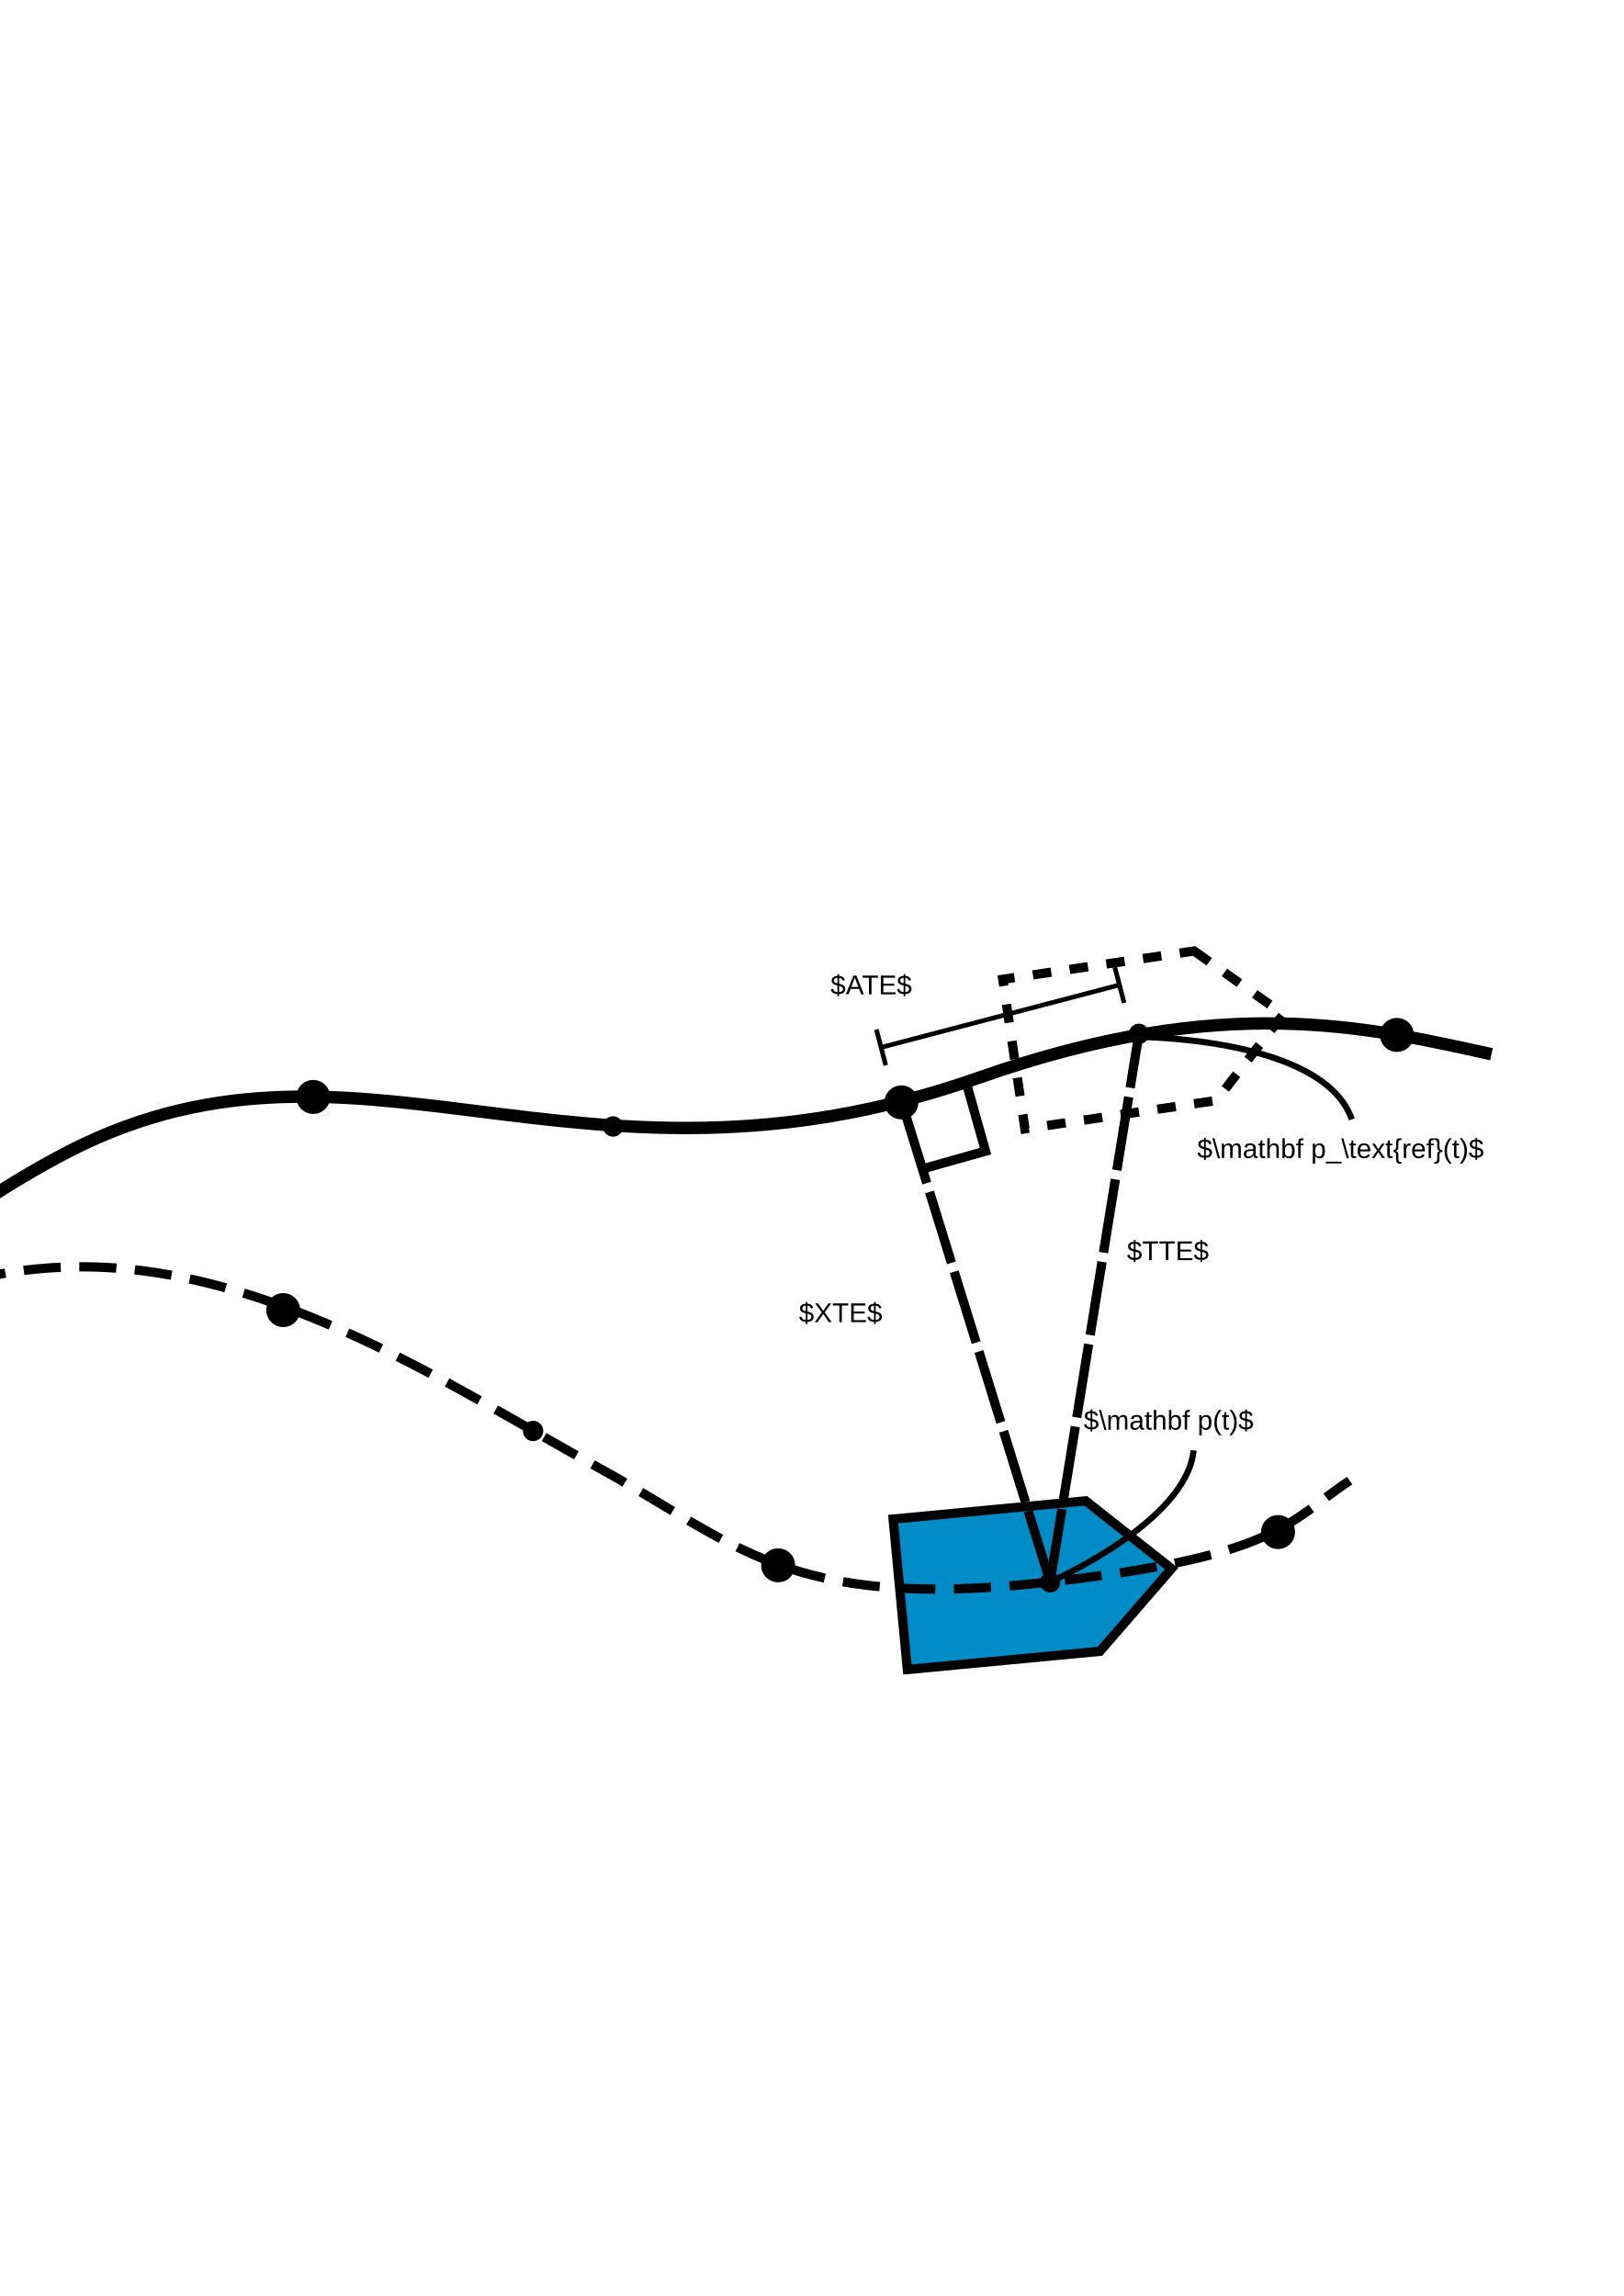
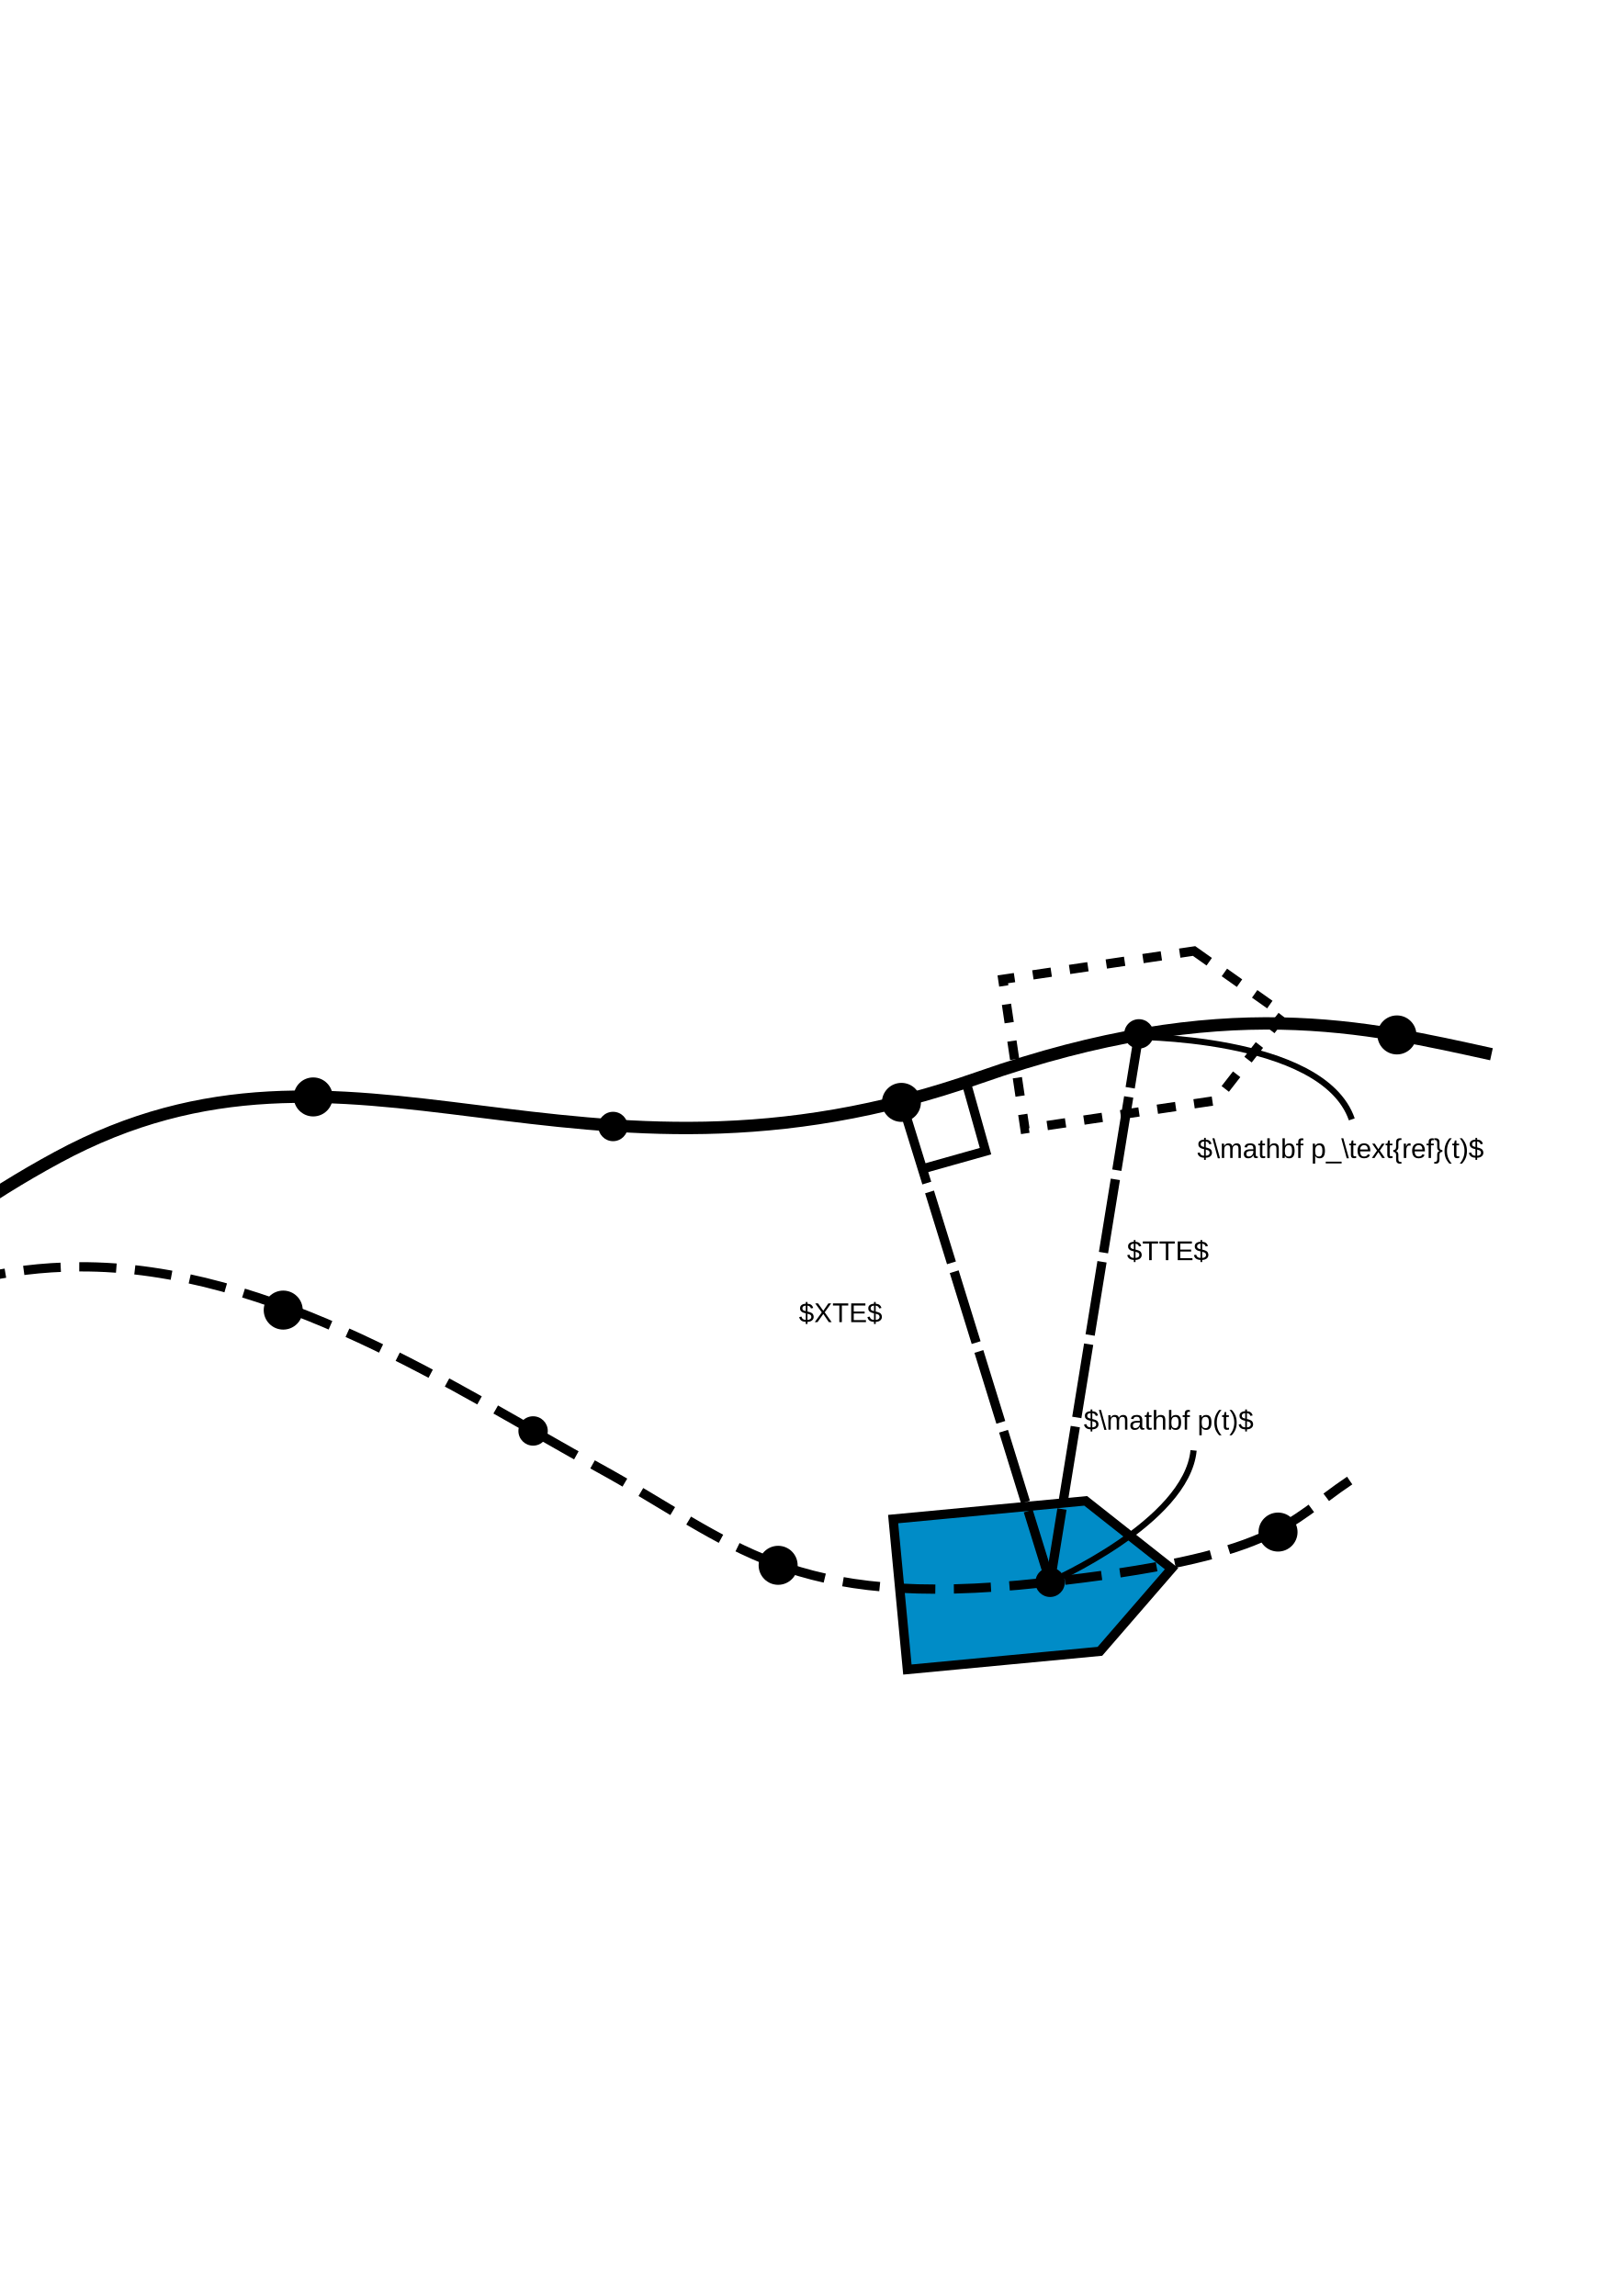
<svg xmlns="http://www.w3.org/2000/svg" xmlns:xlink="http://www.w3.org/1999/xlink" width="210mm" height="297mm" viewBox="0 0 210 297" version="1.1" id="svg1">
  <defs id="defs1">
    <marker style="overflow:visible" id="Stop" refX="0" refY="0" orient="auto" markerWidth="1" markerHeight="1" viewBox="0 0 1 1" preserveAspectRatio="xMidYMid">
      <path style="fill:none;stroke:context-stroke;stroke-width:1" d="M 0,4 V -4" id="path23" />
    </marker>
  </defs>
  <g id="layer1">
    <g id="g3" transform="matrix(-0.5075267,0.5888601,-0.5888601,-0.5075267,163.0264,177.6045)" style="stroke-width:1.029;stroke-dasharray:none">
      <path id="path6" style="fill:#008cc7;fill-opacity:1;stroke:#000000;stroke-width:1.544;stroke-dasharray:none" d="M 35.105,8.143 34.322,-10.041 52.523,-9.997 75.731,12.287 58.313,30.427 Z" />
      <path id="path3" style="fill:none;fill-opacity:1;stroke:#000000;stroke-width:1.544;stroke-dasharray:3.087,3.087;stroke-dashoffset:0" d="m -45.974,54.212 -1.739,-18.118 18.178,-0.914 24.348,21.032 -16.439,19.031 z" />
      <path style="fill:none;stroke:#000000;stroke-width:2.058;stroke-dasharray:none" d="m 190.714,178.885 c 0,0 -35.132,15.961 -87.255,-3.863 C 51.337,155.198 55.413,103.204 -6.709,67.524 -44.075,46.063 -55.251,24.034 -65.264,5.523" id="path1" />
      <path style="fill:none;stroke:#000000;stroke-width:1.544;stroke-dasharray:12.349,1.544;stroke-dashoffset:0" d="M 49.178,3.814 4.437,75.257" id="path2" />
      <path style="fill:none;stroke:#000000;stroke-width:1.544;stroke-dasharray:6.174,3.087;stroke-dashoffset:0" d="m 190.714,178.885 c 0,0 -43.151,18.877 -75.735,-18.417 C 93.677,136.086 89.354,98.996 83.854,73.216 78.41,47.699 81.356,33.885 50.248,4.81 21.286,-22.258 16.07,-19.533 3.876,-22.921" id="path4" />
      <path style="fill:none;stroke:#000000;stroke-width:1.286;stroke-dasharray:5.145, 2.573;stroke-dashoffset:0" d="m 82.081,82.522 v 0" id="path5" />
      <path id="rect5" style="fill:none;stroke:#000000;stroke-width:1.544;stroke-dasharray:none" transform="rotate(-146.4658)" d="m -34.047,-59.34 0,11.418 h -11.309" />
-       <circle style="fill:#000000;stroke:none;stroke-width:2.052;stroke-dasharray:none;stroke-dashoffset:0" id="circle22" cx="-260.011" cy="27.676" r="2.826" transform="rotate(-130.7574)" />
-       <circle style="fill:#000000;stroke:none;stroke-width:1.286;stroke-dasharray:none;stroke-dashoffset:0" id="circle8" cx="-215.365" cy="-14.99" r="1.697" transform="rotate(-130.7574)" />
+       <circle style="fill:#000000;stroke:none;stroke-width:2.052;stroke-dasharray:none;stroke-dashoffset:0" id="circle22" cx="-260.011" cy="27.676" r="3.028" transform="rotate(-130.7574)" />
+       <circle style="fill:#000000;stroke:none;stroke-width:1.286;stroke-dasharray:none;stroke-dashoffset:0" id="circle8" cx="-215.365" cy="-14.99" r="2.037" transform="rotate(-130.7574)" />
      <path style="fill:none;stroke:#000000;stroke-width:1.544;stroke-dasharray:12.349,1.544;stroke-dashoffset:0" d="M 49.234,3.78 -29.536,52.163" id="path27" />
      <text xml:space="preserve" style="font-style:normal;font-variant:normal;font-weight:normal;font-stretch:normal;font-size:4.538px;font-family:Arial;-inkscape-font-specification:'Arial, Normal';font-variant-ligatures:normal;font-variant-caps:normal;font-variant-numeric:normal;font-variant-east-asian:normal;text-align:end;text-anchor:end;display:inline;fill:#000000;stroke-width:1.286" x="-54.093" y="-8.462" id="text7" transform="rotate(-130.7574)">
        <tspan id="tspan7" style="font-style:normal;font-variant:normal;font-weight:normal;font-stretch:normal;font-size:4.538px;font-family:Arial;-inkscape-font-specification:'Arial, Normal';font-variant-ligatures:normal;font-variant-caps:normal;font-variant-numeric:normal;font-variant-east-asian:normal;text-align:end;text-anchor:end;stroke-width:1.286" x="-54.093" y="-8.462">$XTE$</tspan>
      </text>
      <text xml:space="preserve" style="font-style:normal;font-variant:normal;font-weight:normal;font-stretch:normal;font-size:4.538px;font-family:Arial;-inkscape-font-specification:'Arial, Normal';font-variant-ligatures:normal;font-variant-caps:normal;font-variant-numeric:normal;font-variant-east-asian:normal;text-align:center;text-anchor:middle;display:inline;fill:#000000;stroke-width:1.286" x="-10.872" y="9.419" id="text8" transform="rotate(-130.7574)">
        <tspan id="tspan8" style="font-style:normal;font-variant:normal;font-weight:normal;font-stretch:normal;font-size:4.538px;font-family:Arial;-inkscape-font-specification:'Arial, Normal';font-variant-ligatures:normal;font-variant-caps:normal;font-variant-numeric:normal;font-variant-east-asian:normal;text-align:center;text-anchor:middle;stroke-width:1.286" x="-10.872" y="9.419">$\mathbf p(t)$</tspan>
      </text>
      <text xml:space="preserve" style="font-style:normal;font-variant:normal;font-weight:normal;font-stretch:normal;font-size:4.538px;font-family:Arial;-inkscape-font-specification:'Arial, Normal';font-variant-ligatures:normal;font-variant-caps:normal;font-variant-numeric:normal;font-variant-east-asian:normal;text-align:center;text-anchor:middle;display:inline;fill:#000000;stroke-width:1.286" x="17.72" y="-35.773" id="text28" transform="rotate(-130.7574)">
        <tspan id="tspan28" style="font-style:normal;font-variant:normal;font-weight:normal;font-stretch:normal;font-size:4.538px;font-family:Arial;-inkscape-font-specification:'Arial, Normal';font-variant-ligatures:normal;font-variant-caps:normal;font-variant-numeric:normal;font-variant-east-asian:normal;text-align:center;text-anchor:middle;stroke-width:1.286" x="17.72" y="-35.773">$\mathbf p_\text{ref}(t)$</tspan>
      </text>
      <text xml:space="preserve" style="font-style:normal;font-variant:normal;font-weight:normal;font-stretch:normal;font-size:4.538px;font-family:Arial;-inkscape-font-specification:'Arial, Normal';font-variant-ligatures:normal;font-variant-caps:normal;font-variant-numeric:normal;font-variant-east-asian:normal;text-align:start;text-anchor:start;display:inline;fill:#000000;stroke-width:1.286" x="-22.22" y="-18.771" id="text29" transform="rotate(-130.7574)">
        <tspan id="tspan29" style="font-style:normal;font-variant:normal;font-weight:normal;font-stretch:normal;font-size:4.538px;font-family:Arial;-inkscape-font-specification:'Arial, Normal';font-variant-ligatures:normal;font-variant-caps:normal;font-variant-numeric:normal;font-variant-east-asian:normal;text-align:start;text-anchor:start;stroke-width:1.286" x="-22.22" y="-18.771">$TTE$</tspan>
      </text>
-       <text xml:space="preserve" style="font-style:normal;font-variant:normal;font-weight:normal;font-stretch:normal;font-size:4.538px;font-family:Arial;-inkscape-font-specification:'Arial, Normal';font-variant-ligatures:normal;font-variant-caps:normal;font-variant-numeric:normal;font-variant-east-asian:normal;text-align:end;text-anchor:end;display:inline;fill:#000000;stroke-width:1.286" x="-49.166" y="-63.01" id="text27" transform="rotate(-130.7574)">
-         <tspan id="tspan27" style="font-style:normal;font-variant:normal;font-weight:normal;font-stretch:normal;font-size:4.538px;font-family:Arial;-inkscape-font-specification:'Arial, Normal';font-variant-ligatures:normal;font-variant-caps:normal;font-variant-numeric:normal;font-variant-east-asian:normal;text-align:end;text-anchor:end;stroke-width:1.286" x="-49.166" y="-63.01">$ATE$</tspan>
-       </text>
-       <use x="0" y="0" xlink:href="#circle22" id="use2" transform="translate(-92.4947,-48.89322)" />
-       <use x="0" y="0" xlink:href="#circle22" id="use3" transform="translate(-114.0819,-138.9871)" />
-       <use x="0" y="0" xlink:href="#circle22" id="use4" transform="translate(-172.5684,-198.3737)" />
-       <use x="0" y="0" xlink:href="#circle22" id="use5" transform="translate(-248.1422,-159.3505)" />
-       <use x="0" y="0" xlink:href="#circle22" id="use6" transform="translate(-185.8198,-104.2327)" />
-       <use x="0" y="0" xlink:href="#circle22" id="use1" transform="translate(-122.6174,-29.51361)" />
-       <use x="0" y="0" xlink:href="#circle8" id="use8" transform="translate(-6.298245,8.146354)" />
-       <use x="0" y="0" xlink:href="#circle8" id="use9" transform="translate(-89.99494,-64.54882)" />
-       <use x="0" y="0" xlink:href="#circle8" id="use10" transform="translate(-158.7848,-120.7588)" />
-       <use x="0" y="0" xlink:href="#circle8" id="use11" transform="translate(-80.01459,-169.1411)" />
-       <use x="0" y="0" xlink:href="#circle8" id="use7" transform="translate(-42.9341,-87.54822)" />
+       <use x="0" y="0" xlink:href="#circle22" id="use2" transform="matrix(1.07163,0,0,1.07163,-106.1556,-61.70675)" style="stroke-width:0.96" />
+       <use x="0" y="0" xlink:href="#circle22" id="use3" transform="matrix(1.07163,0,0,1.07163,-127.7427,-151.8006)" style="stroke-width:0.96" />
+       <use x="0" y="0" xlink:href="#circle22" id="use4" transform="matrix(1.07163,0,0,1.07163,-186.2293,-211.1872)" style="stroke-width:0.96" />
+       <use x="0" y="0" xlink:href="#circle22" id="use5" transform="matrix(1.07163,0,0,1.07163,-261.8031,-172.164)" style="stroke-width:0.96" />
+       <use x="0" y="0" xlink:href="#circle22" id="use6" transform="matrix(1.07163,0,0,1.07163,-199.4806,-117.0462)" style="stroke-width:0.96" />
+       <use x="0" y="0" xlink:href="#circle22" id="use1" transform="matrix(1.07163,0,0,1.07163,-136.2783,-42.32713)" style="stroke-width:0.96" />
+       <use x="0" y="0" xlink:href="#circle8" id="use8" transform="matrix(1.2,0,0,1.2,-32.14792,-26.43793)" style="stroke-width:0.858" />
+       <use x="0" y="0" xlink:href="#circle8" id="use9" transform="matrix(1.2,0,0,1.2,-115.8446,-99.13311)" style="stroke-width:0.858" />
+       <use x="0" y="0" xlink:href="#circle8" id="use10" transform="matrix(1.2,0,0,1.2,-184.6345,-155.3431)" style="stroke-width:0.858" />
+       <use x="0" y="0" xlink:href="#circle8" id="use11" transform="matrix(1.2,0,0,1.2,-105.8643,-203.7254)" style="stroke-width:0.858" />
+       <use x="0" y="0" xlink:href="#circle8" id="use7" transform="matrix(1.2,0,0,1.2,-68.78378,-122.1325)" style="stroke-width:0.858" />
      <path style="fill:none;stroke:#000000;stroke-width:1.029;stroke-linejoin:round;stroke-miterlimit:2;stroke-dasharray:none" d="m 49.178,3.814 c 0,0 -22.331,-10.729 -32.151,-3.789" id="path8" />
      <path style="fill:none;stroke:#000000;stroke-width:1.029;stroke-linejoin:round;stroke-miterlimit:2;stroke-dasharray:none" d="m -28.12,53.093 c 0,0 -21.232,-24.188 -13.765,-37.045" id="path7" />
-       <path style="fill:none;stroke:#000000;stroke-width:0.772;stroke-linecap:butt;stroke-linejoin:round;stroke-miterlimit:2;stroke-dasharray:none;marker-start:url(#Stop);marker-end:url(#Stop)" d="M 0.173,83.188 -33.591,59.936" id="path9" />
+       <g id="g1" style="display:none">
+         <text xml:space="preserve" style="font-style:normal;font-variant:normal;font-weight:normal;font-stretch:normal;font-size:4.538px;font-family:Arial;-inkscape-font-specification:'Arial, Normal';font-variant-ligatures:normal;font-variant-caps:normal;font-variant-numeric:normal;font-variant-east-asian:normal;text-align:end;text-anchor:end;display:inline;fill:#000000;stroke-width:1.286" x="-49.166" y="-63.01" id="text27" transform="rotate(-130.7574)">
+           <tspan id="tspan27" style="font-style:normal;font-variant:normal;font-weight:normal;font-stretch:normal;font-size:4.538px;font-family:Arial;-inkscape-font-specification:'Arial, Normal';font-variant-ligatures:normal;font-variant-caps:normal;font-variant-numeric:normal;font-variant-east-asian:normal;text-align:end;text-anchor:end;stroke-width:1.286" x="-49.166" y="-63.01">$ATE$</tspan>
+         </text>
+         <path style="fill:none;stroke:#000000;stroke-width:0.772;stroke-linecap:butt;stroke-linejoin:round;stroke-miterlimit:2;stroke-dasharray:none;marker-start:url(#Stop);marker-end:url(#Stop)" d="M 0.173,83.188 -33.591,59.936" id="path9" />
+       </g>
    </g>
  </g>
</svg>
